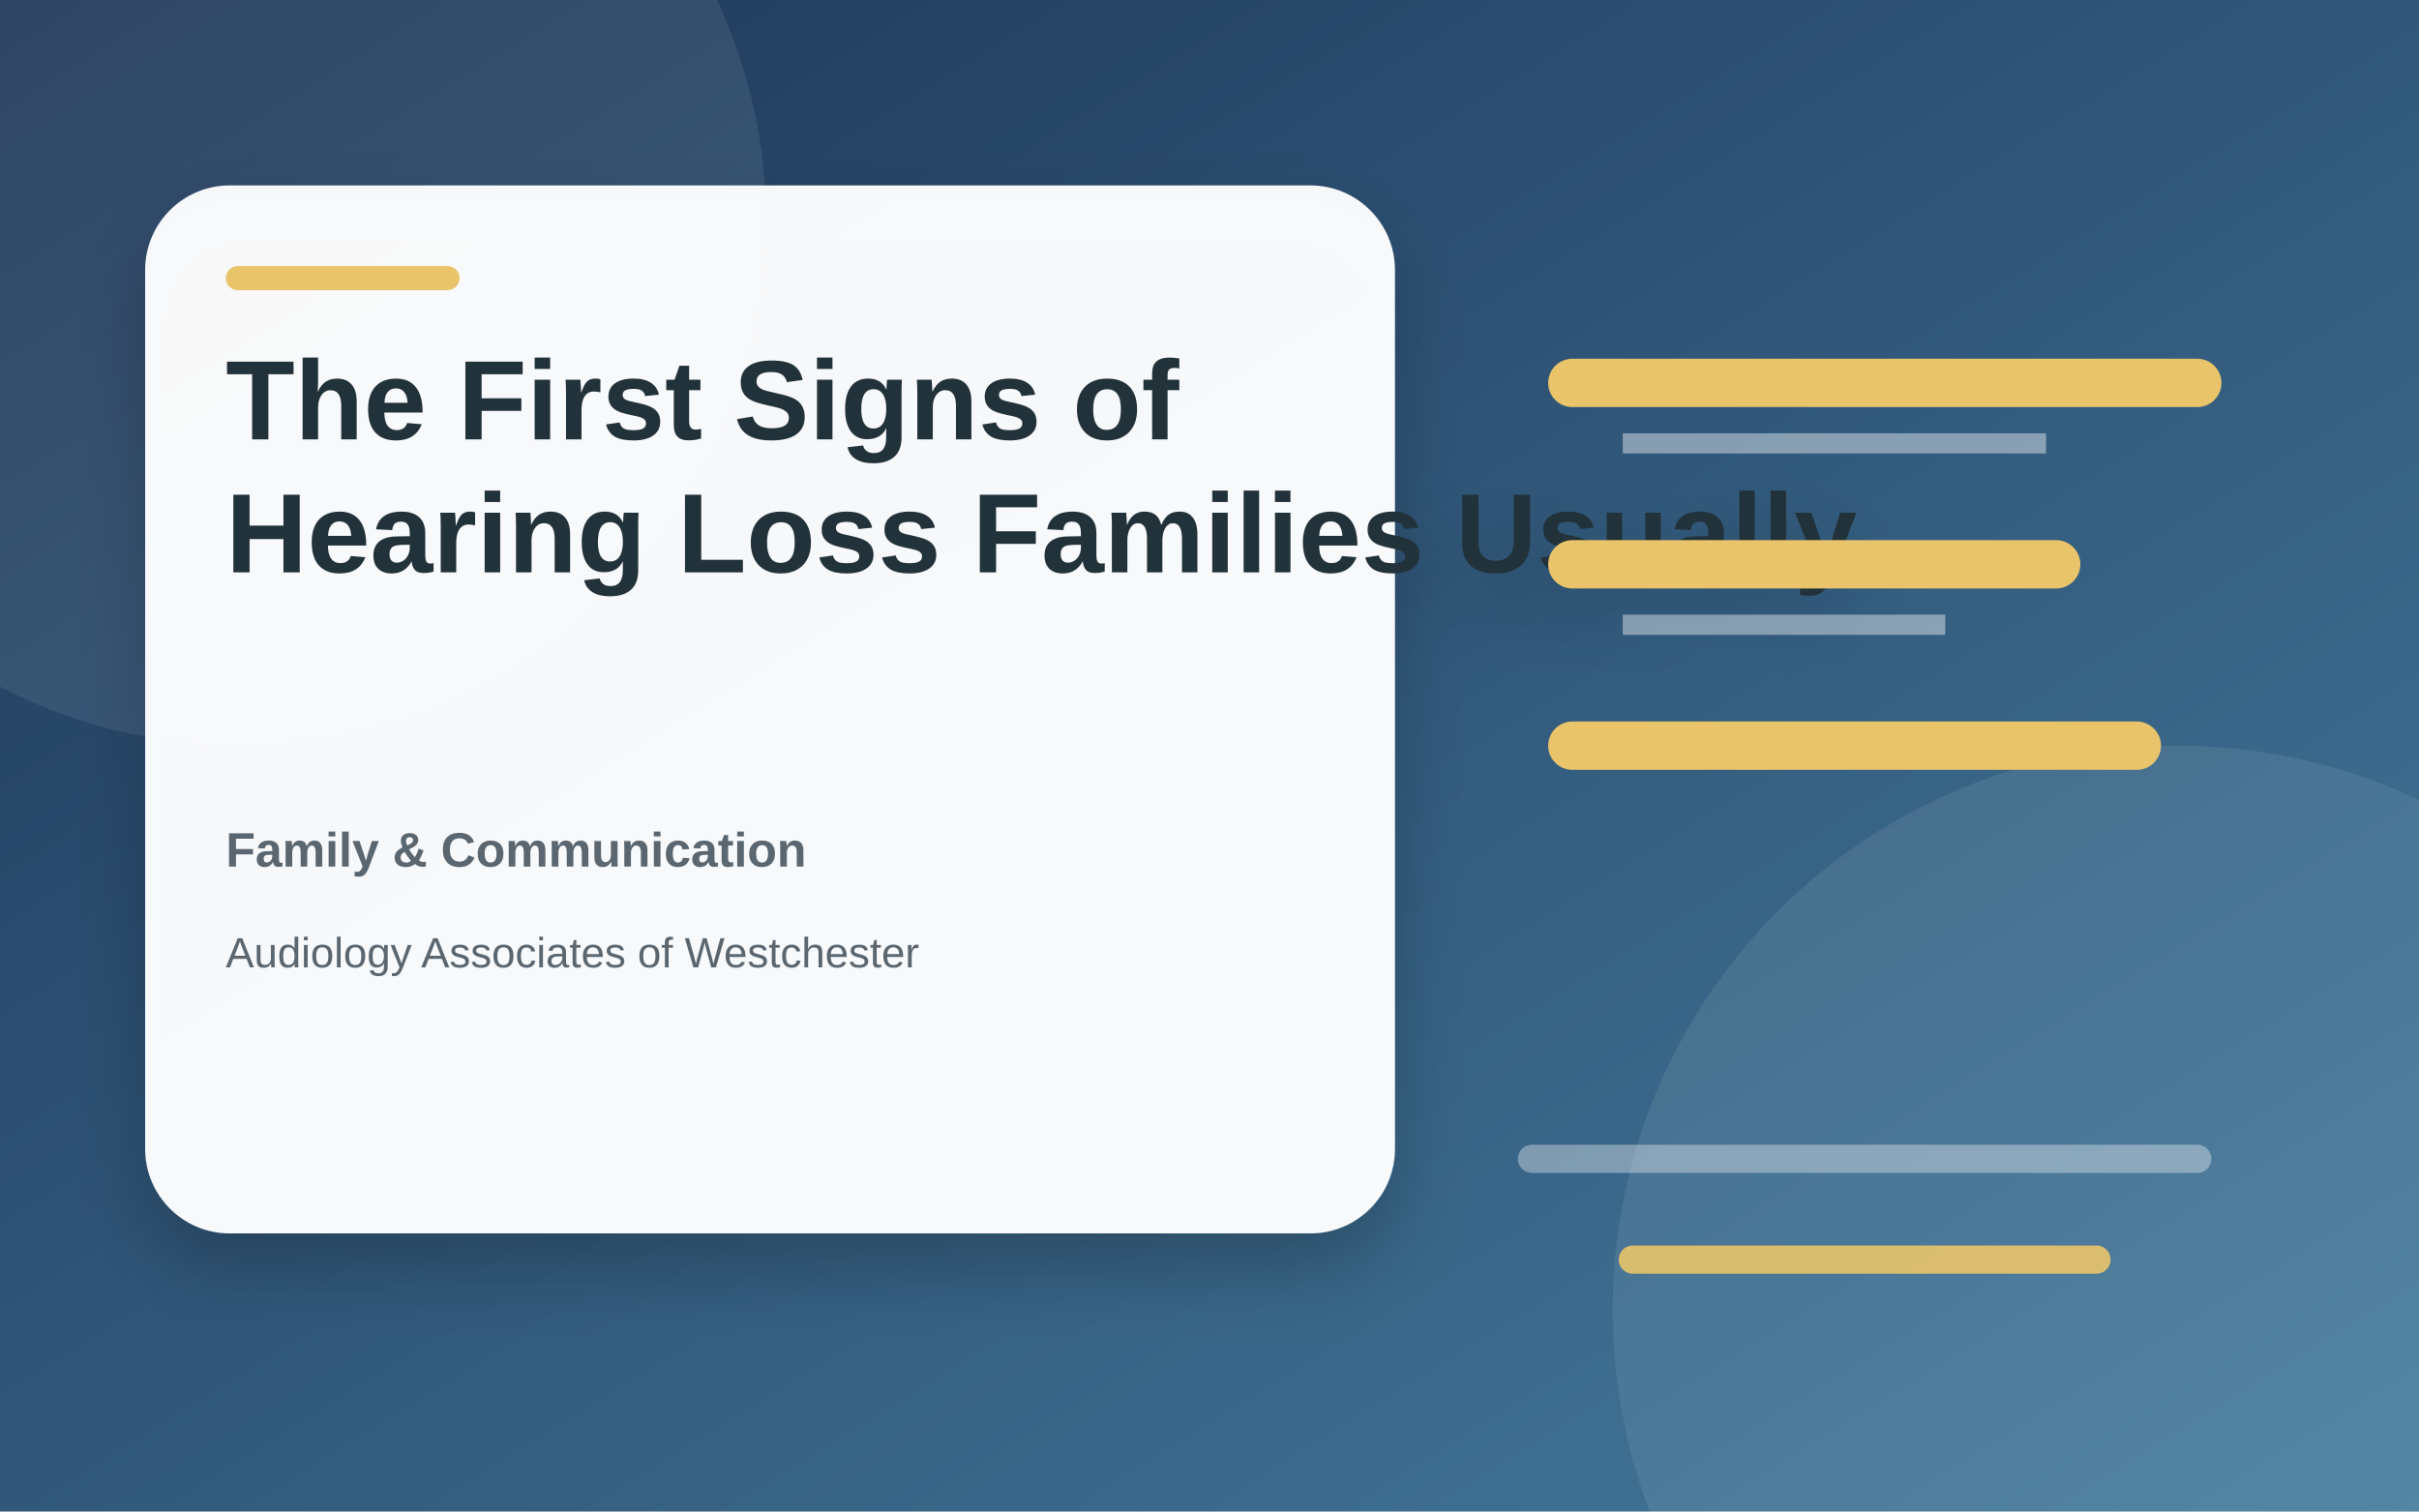
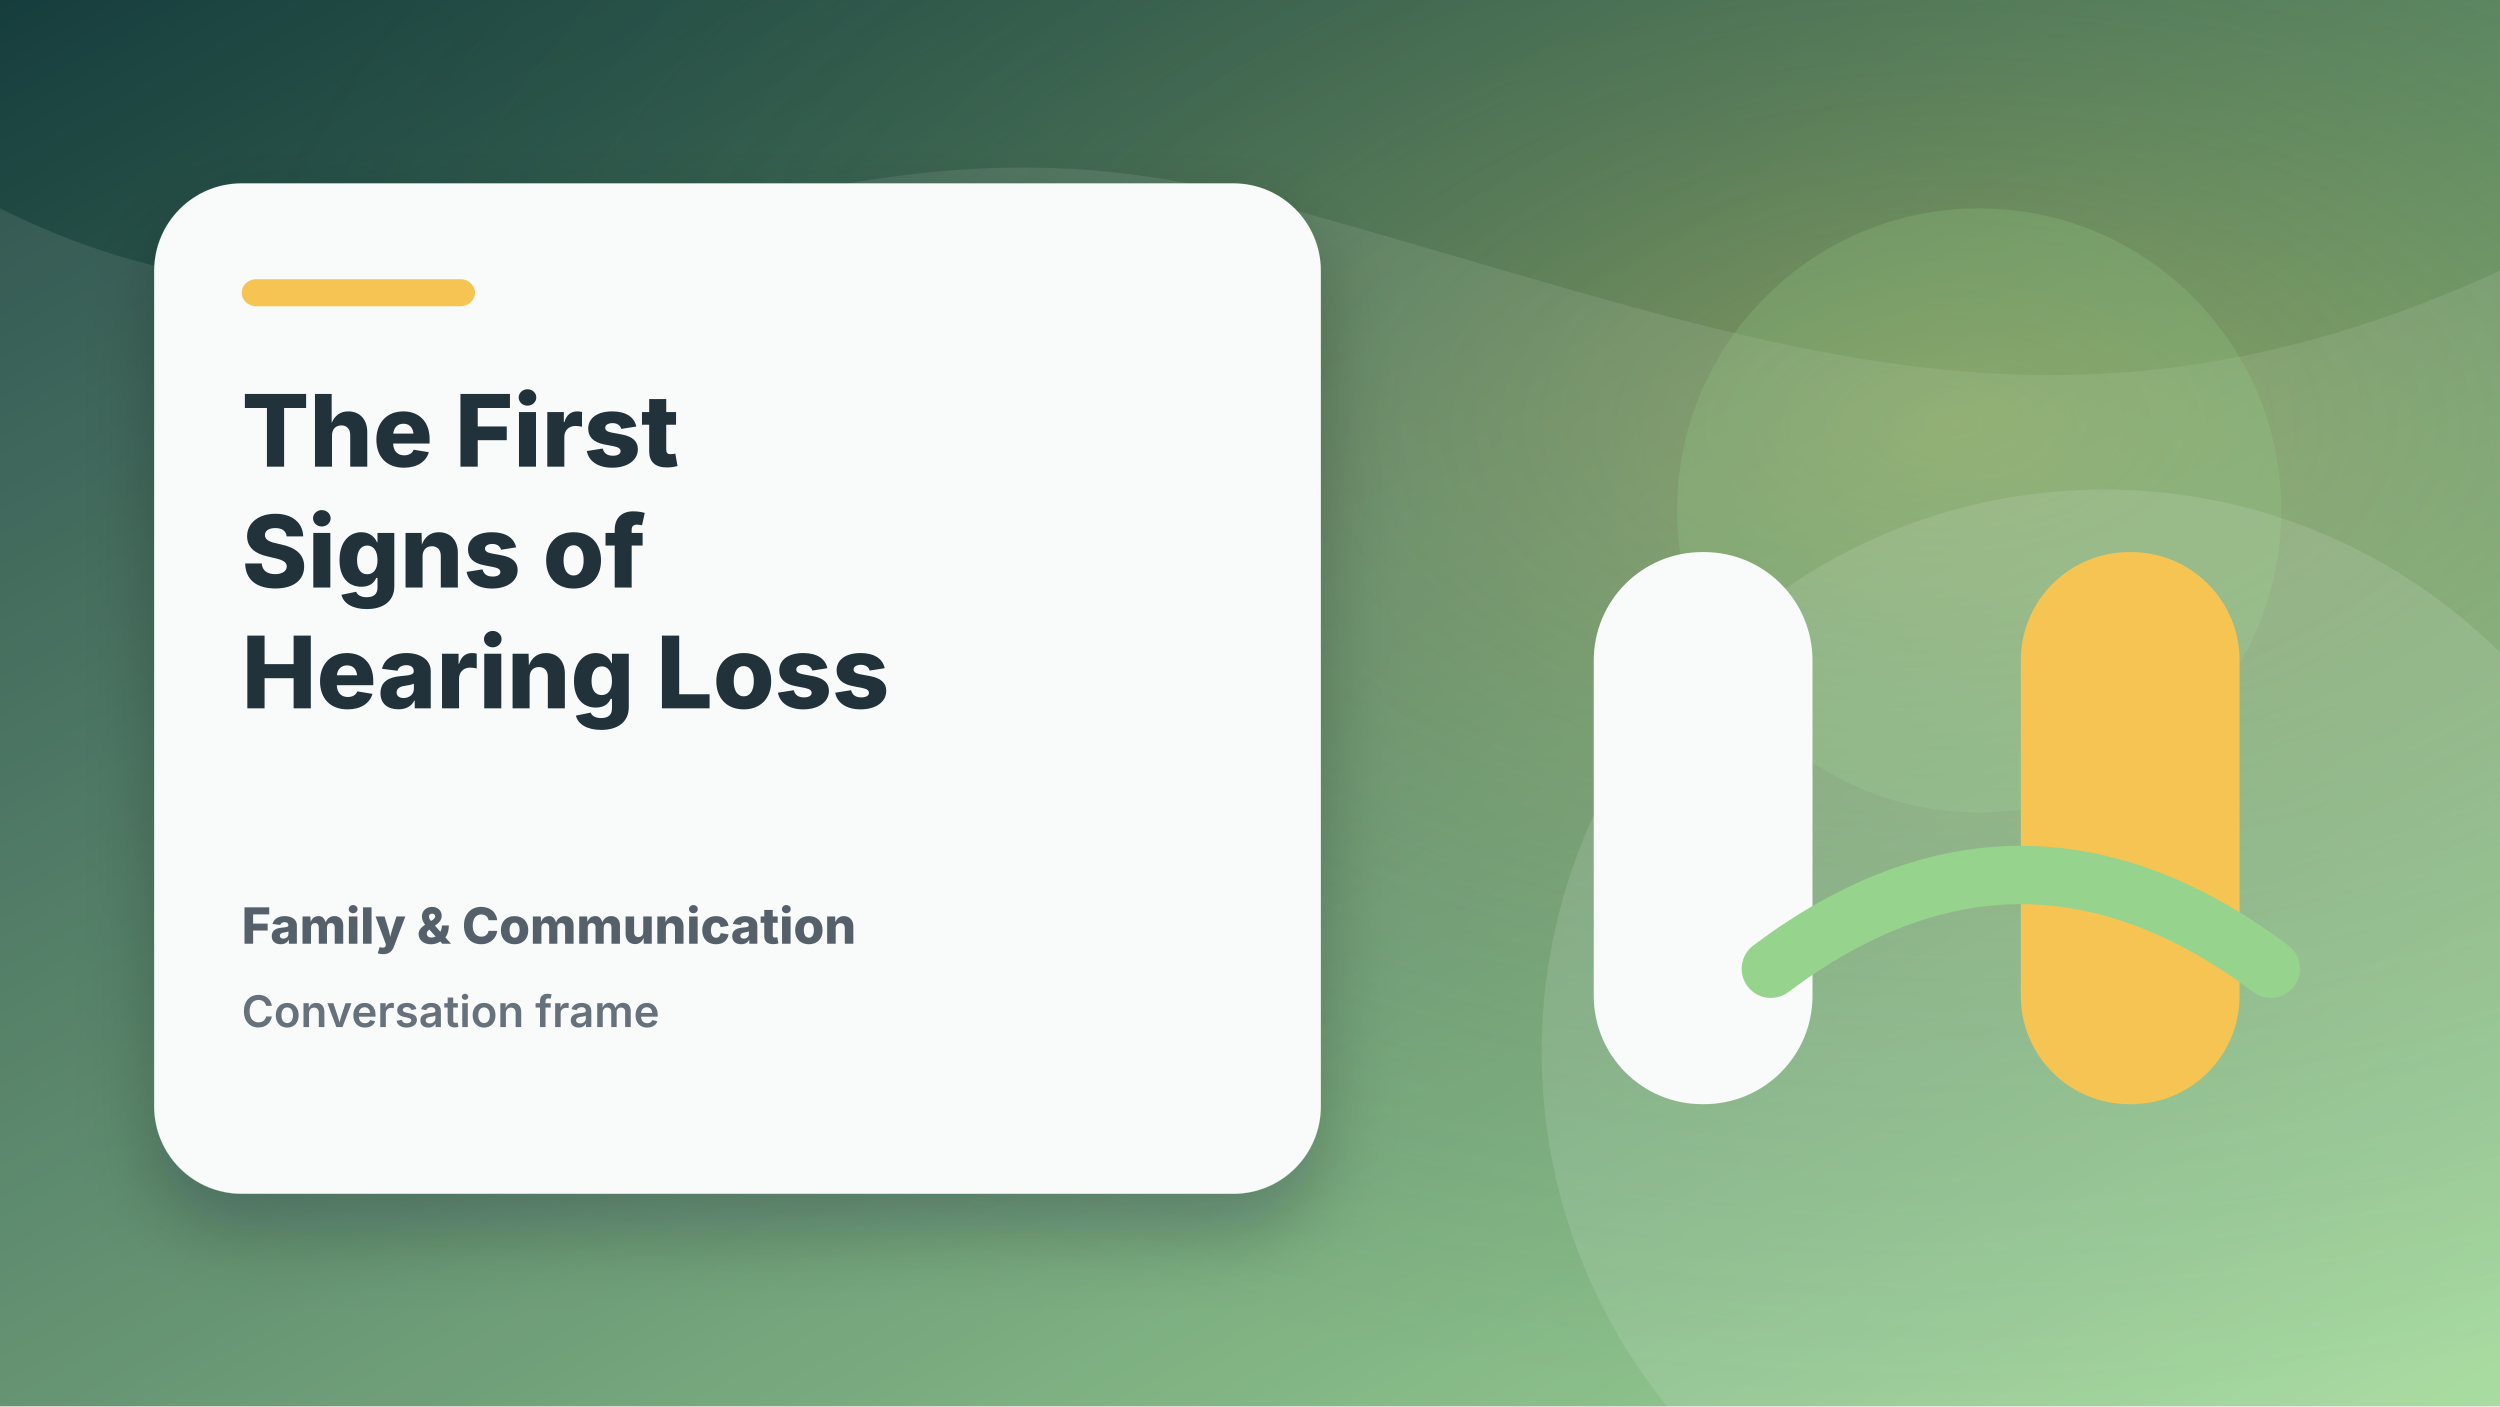
- <svg xmlns="http://www.w3.org/2000/svg" width="1200" height="750" viewBox="0 0 1200 750">
+ <svg xmlns="http://www.w3.org/2000/svg" width="1200" height="675" viewBox="0 0 1200 675" role="img" aria-labelledby="title desc">
  <defs>
-     <linearGradient id="g" x1="0" y1="0" x2="1" y2="1">
-       <stop offset="0" stop-color="#1d3557" />
-       <stop offset="1" stop-color="#457b9d" />
+     <linearGradient id="bg" x1="0" x2="1" y1="0" y2="1">
+       <stop offset="0" stop-color="#163d3d" />
+       <stop offset="1" stop-color="#96d38c" />
    </linearGradient>
-     <filter id="s">
-       <feDropShadow dx="0" dy="18" stdDeviation="18" flood-opacity=".22" />
+     <radialGradient id="glow" cx="78%" cy="30%" r="70%">
+       <stop offset="0" stop-color="#f6c453" stop-opacity=".28" />
+       <stop offset="1" stop-color="#163d3d" stop-opacity="0" />
+     </radialGradient>
+     <filter id="shadow" x="-20%" y="-20%" width="140%" height="140%">
+       <feDropShadow dx="0" dy="18" stdDeviation="18" flood-color="#001927" flood-opacity=".24" />
    </filter>
  </defs>
-   <rect width="1200" height="750" fill="url(#g)" />
-   <circle cx="120" cy="110" r="260" fill="#fff" opacity=".08" />
-   <circle cx="1080" cy="650" r="280" fill="#fff" opacity=".08" />
-   <g filter="url(#s)">
-     <rect x="72" y="92" width="620" height="520" rx="42" fill="#fff" opacity=".96" />
-     <rect x="112" y="132" width="116" height="12" rx="6" fill="#e9c46a" />
-     <text x="112" y="218" font-family="Arial,Helvetica,sans-serif" font-size="56" font-weight="800" fill="#24313a">
-       <tspan x="112">The First Signs of</tspan>
-       <tspan x="112" dy="66">Hearing Loss Families Usually</tspan>
+   <rect width="1200" height="675" fill="url(#bg)" />
+   <rect width="1200" height="675" fill="url(#glow)" />
+   <path d="M0 100 C220 210 360 30 600 95 S980 230 1200 130 V675 H0Z" fill="#f8fbf9" opacity=".10" />
+   <circle cx="950" cy="245" r="145" fill="#96d38c" opacity=".22" />
+   <circle cx="1010" cy="505" r="270" fill="#f8fbf9" opacity=".12" />
+   <rect x="765" y="265" width="105" height="265" rx="52" fill="#f8fbf9" />
+   <rect x="970" y="265" width="105" height="265" rx="52" fill="#f6c453" />
+   <path d="M850 465 q120 -90 240 0" fill="none" stroke="#96d38c" stroke-width="28" stroke-linecap="round" />
+   <g filter="url(#shadow)">
+     <rect x="74" y="88" width="560" height="485" rx="42" fill="#f8fbf9" />
+     <rect x="116" y="134" width="112" height="13" rx="7" fill="#f6c453" />
+     <text x="116" y="224" font-family="Inter, Arial, sans-serif" font-size="48" font-weight="800" fill="#20313b">
+       <tspan x="116" dy="0">The First</tspan>
+       <tspan x="116" dy="58">Signs of</tspan>
+       <tspan x="116" dy="58">Hearing Loss</tspan>
    </text>
-     <text x="112" y="430" font-family="Arial,Helvetica,sans-serif" font-size="24" font-weight="700" fill="#5a6670">Family &amp; Communication</text>
-     <text x="112" y="480" font-family="Arial,Helvetica,sans-serif" font-size="21" fill="#5a6670">Audiology Associates of Westchester</text>
+     <text x="116" y="453" font-family="Inter, Arial, sans-serif" font-size="24" font-weight="800" fill="#56616b">Family &amp; Communication</text>
+     <text x="116" y="493" font-family="Inter, Arial, sans-serif" font-size="21" font-weight="600" fill="#66717b">Conversation frame</text>
  </g>
-   <g>
-     <path d="M780 190h310M780 280h240M780 370h280" stroke="#e9c46a" stroke-width="24" stroke-linecap="round" />
-     <path d="M805 220h210M805 310h160" stroke="#fff" stroke-width="10" opacity=".42" />
-   </g>
-   <path d="M760 575h330" stroke="#fff" stroke-width="14" stroke-linecap="round" opacity=".35" />
-   <path d="M810 625h230" stroke="#e9c46a" stroke-width="14" stroke-linecap="round" opacity=".9" />
</svg>
